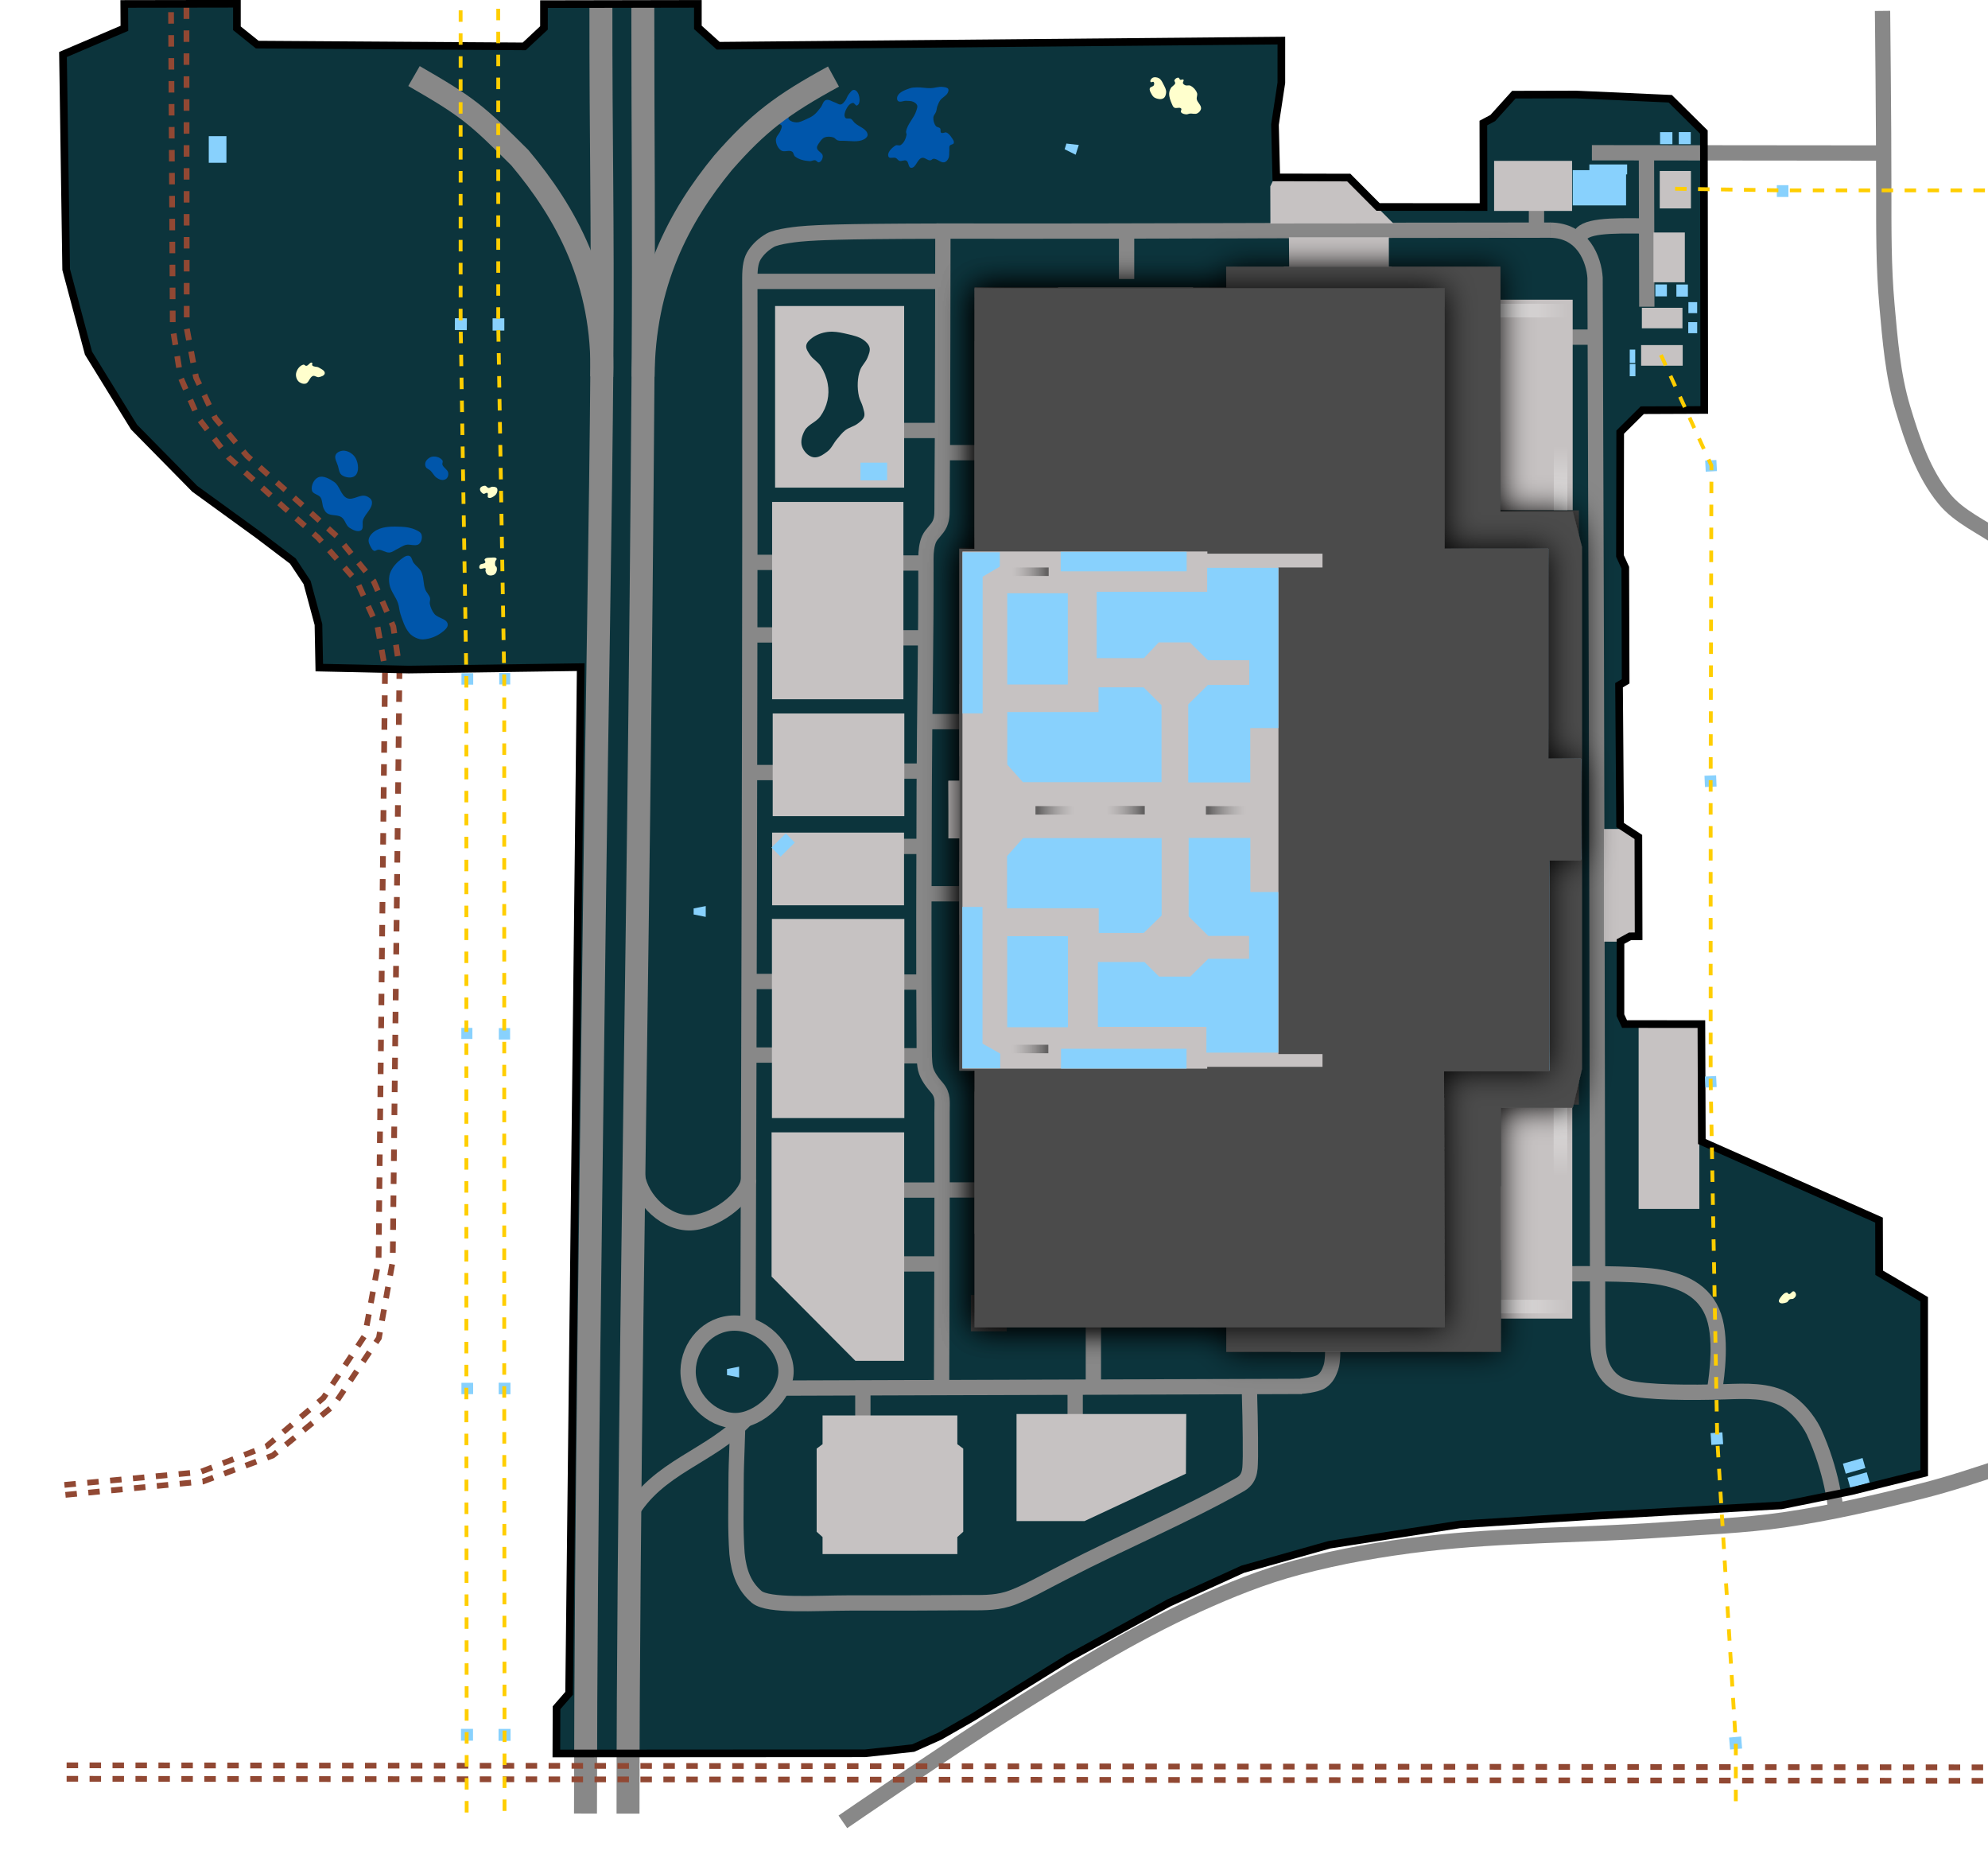
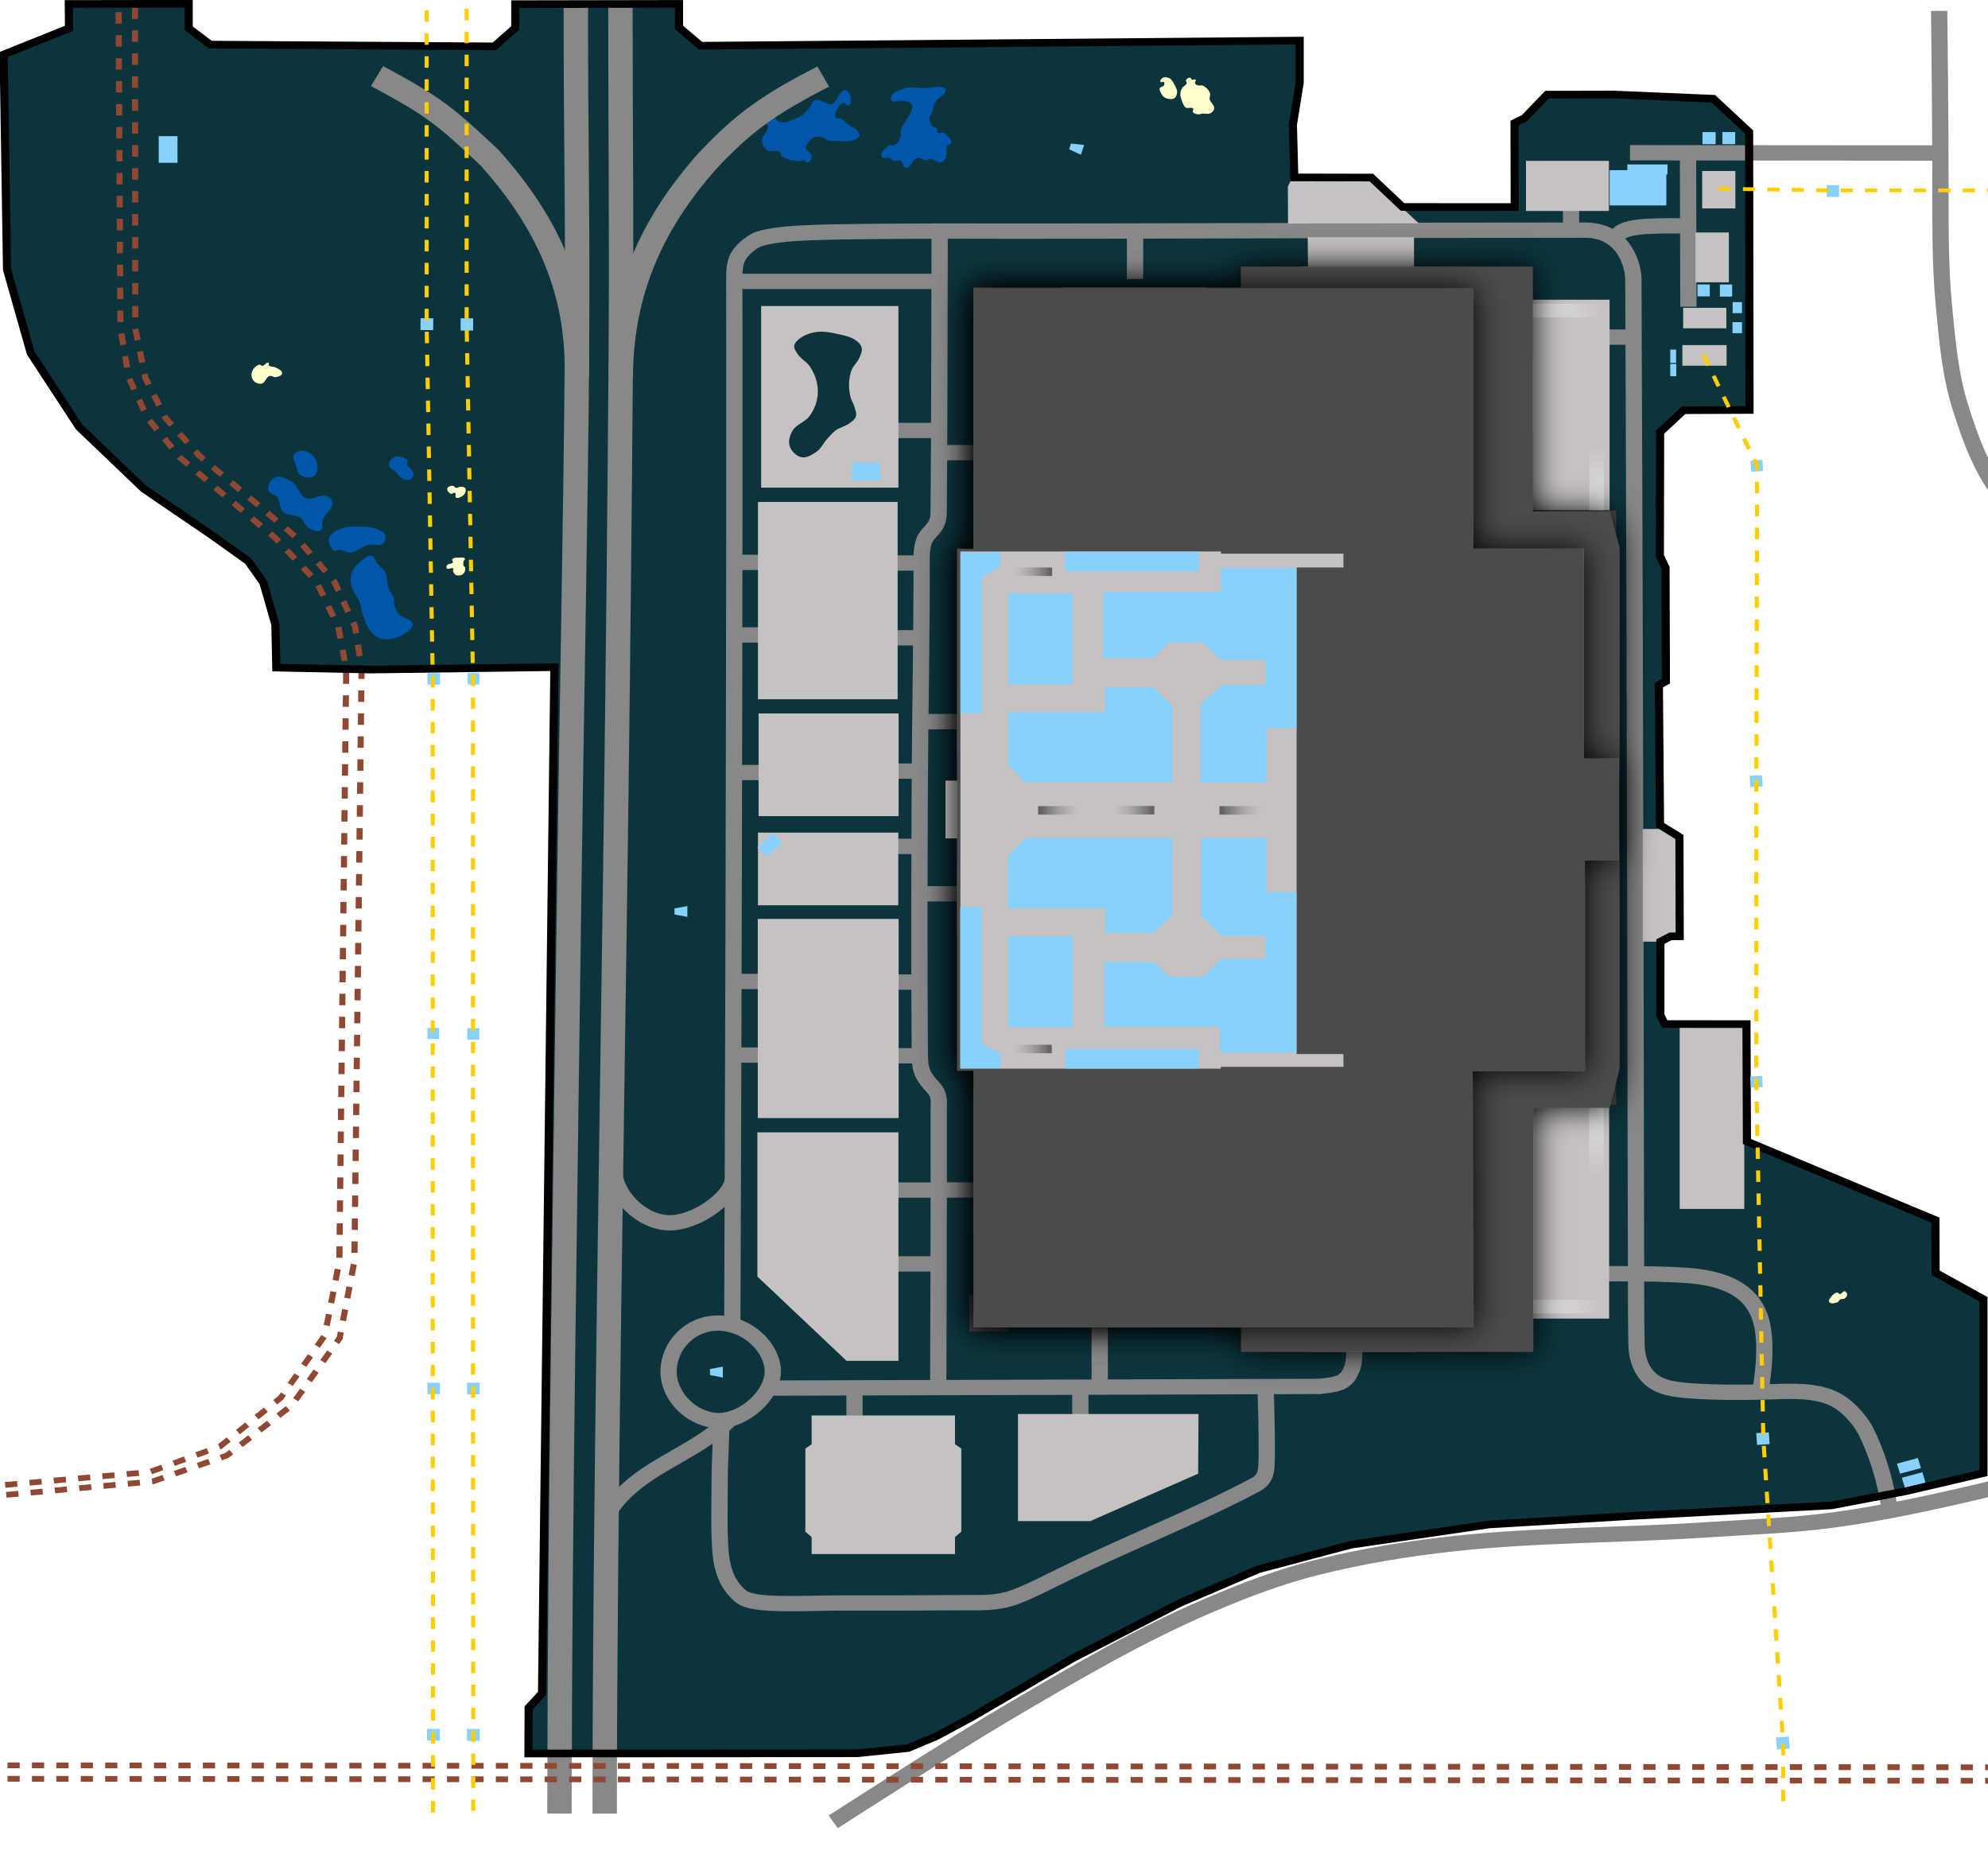
- <svg xmlns="http://www.w3.org/2000/svg" xmlns:xlink="http://www.w3.org/1999/xlink" xml:space="preserve" id="svg235" width="977.1" height="918.559" version="1.1" viewBox="0 0 977.1 977.1">
+ <svg xmlns="http://www.w3.org/2000/svg" xmlns:xlink="http://www.w3.org/1999/xlink" xml:space="preserve" id="svg235" width="977.1" height="918.559" version="1.1" viewBox="0 0 977.1 977.1" preserveAspectRatio="none">
  <style id="style_common">
    .cement { fill:#c6c2c2 }
    .land { fill:#0c343c }
    .rock { fill:#ffffcd }
    .water { fill:#0056ab }
    .wood { fill:#593700 }
    .tarmac { fill:#888 }
    .gravel { fill:#946d3e }
    .building { fill:#88d1fd }
    .map_border { fill:none;stroke:#000;stroke-width:4 }
    .fence { fill:none;stroke:#c4e3c3;stroke-width:1 }
    .road_tarmac { fill:none;stroke:#888 }
    .road_gravel { fill:none;stroke:#946d3e }
    .road_small { stroke-width:5 }
    .road_medium { stroke-width:8 }
    .road_large { stroke-width:12 }
    .railroad { fill:none;stroke:#914833;stroke-dasharray:6;stroke-width:3 }
    .danger { fill:red;fill-opacity:.4;stroke:red;stroke-dasharray:4,2;stroke-width:2 }
  </style>
  <style id="style_interchange">
    .shadow{filter:drop-shadow(0 0 8px #000)}
    .structure{ fill:#4b4b4b }
    .powerline{ fill:none;stroke:#ffce00;stroke-width:2;stroke-miterlimit:10;stroke-dasharray:6,6 }
  </style>
  <defs id="defs1">
    <linearGradient id="rampDown_l2r">
      <stop id="stop200" offset="0" style="stop-color:#777777;stop-opacity:0;" />
      <stop id="stop199" offset="1" style="stop-color:#000000;stop-opacity:0.5;" />
    </linearGradient>
    <linearGradient id="rampDown_r2l">
      <stop id="stop84" offset="0" style="stop-color:#000000;stop-opacity:0.5;" />
      <stop id="stop85" offset="1" style="stop-color:#777777;stop-opacity:0;" />
    </linearGradient>
    <linearGradient id="rampUp_l2r">
      <stop id="stop168" offset="0" style="stop-color:#ffffff;stop-opacity:0;" />
      <stop id="stop169" offset="1" style="stop-color:#ffffff;stop-opacity:0.5;" />
    </linearGradient>
    <linearGradient id="rampUp_r2l">
      <stop id="stop176" offset="0" style="stop-color:#ffffff;stop-opacity:0.5;" />
      <stop id="stop175" offset="1" style="stop-color:#ffffff;stop-opacity:0;" />
    </linearGradient>
    <linearGradient xlink:href="#rampDown_l2r" id="linearGradient199" x1="559.72" x2="580.328" y1="616.028" y2="616.028" gradientUnits="userSpaceOnUse" />
    <linearGradient xlink:href="#rampDown_l2r" id="linearGradient204" x1="615.41" x2="636.924" y1="475.45" y2="475.45" gradientUnits="userSpaceOnUse" />
    <linearGradient xlink:href="#rampDown_l2r" id="linearGradient208" x1="559.918" x2="580.392" y1="335.181" y2="335.181" gradientUnits="userSpaceOnUse" />
    <linearGradient xlink:href="#rampDown_l2r" id="linearGradient244" x1="654.3" x2="666.345" y1="622.466" y2="622.466" gradientUnits="userSpaceOnUse" />
    <linearGradient xlink:href="#rampDown_r2l" id="linearGradient178" x1="534.583" x2="551.118" y1="475.259" y2="475.259" gradientUnits="userSpaceOnUse" />
    <linearGradient xlink:href="#rampDown_r2l" id="linearGradient183" x1="562.593" x2="578.763" y1="648.223" y2="648.223" gradientUnits="userSpaceOnUse" />
    <linearGradient xlink:href="#rampDown_r2l" id="linearGradient185" x1="689.426" x2="716.388" y1="638.206" y2="638.206" gradientUnits="userSpaceOnUse" />
    <linearGradient xlink:href="#rampDown_r2l" id="linearGradient190" x1="653.566" x2="665.019" y1="326.371" y2="326.371" gradientUnits="userSpaceOnUse" />
    <linearGradient xlink:href="#rampDown_r2l" id="linearGradient192" x1="563.652" x2="577.103" y1="216.613" y2="216.613" gradientUnits="userSpaceOnUse" />
    <linearGradient xlink:href="#rampDown_r2l" id="linearGradient194" x1="547.947" x2="578.655" y1="313.955" y2="313.955" gradientUnits="userSpaceOnUse" />
    <linearGradient xlink:href="#rampDown_r2l" id="linearGradient202" x1="675.547" x2="697.621" y1="475.556" y2="475.556" gradientUnits="userSpaceOnUse" />
    <linearGradient xlink:href="#rampDown_r2l" id="linearGradient206" x1="575.148" x2="596.969" y1="475.676" y2="475.676" gradientUnits="userSpaceOnUse" />
    <linearGradient xlink:href="#rampDown_r2l" id="linearGradient240" x1="887.882" x2="887.882" y1="481.813" y2="469.194" gradientUnits="userSpaceOnUse" />
    <linearGradient xlink:href="#rampDown_r2l" id="linearGradient84" x1="655.973" x2="655.973" y1="565.05" y2="554.986" gradientUnits="userSpaceOnUse" />
    <linearGradient xlink:href="#rampUp_l2r" id="linearGradient169" x1="674.614" x2="687.492" y1="475.591" y2="475.591" gradientUnits="userSpaceOnUse" />
    <linearGradient xlink:href="#rampUp_l2r" id="linearGradient175" x1="574.559" x2="586.747" y1="475.591" y2="475.591" gradientUnits="userSpaceOnUse" />
    <linearGradient xlink:href="#rampUp_l2r" id="linearGradient229" x1="566.338" x2="574.468" y1="216.6" y2="216.6" gradientUnits="userSpaceOnUse" />
    <linearGradient xlink:href="#rampUp_l2r" id="linearGradient231" x1="547.768" x2="566.721" y1="314.02" y2="314.02" gradientUnits="userSpaceOnUse" />
    <linearGradient xlink:href="#rampUp_l2r" id="linearGradient233" x1="534.908" x2="545.617" y1="475.273" y2="475.273" gradientUnits="userSpaceOnUse" />
    <linearGradient xlink:href="#rampUp_l2r" id="linearGradient235" x1="563.23" x2="574.456" y1="648.18" y2="648.18" gradientUnits="userSpaceOnUse" />
    <linearGradient xlink:href="#rampUp_l2r" id="linearGradient237" x1="652.08" x2="652.08" y1="570.197" y2="552.706" gradientUnits="userSpaceOnUse" />
    <linearGradient xlink:href="#rampUp_l2r" id="linearGradient239" x1="688.48" x2="705.508" y1="638.044" y2="638.044" gradientUnits="userSpaceOnUse" />
    <linearGradient xlink:href="#rampUp_r2l" id="linearGradient173" x1="624.846" x2="637.665" y1="475.41" y2="475.41" gradientUnits="userSpaceOnUse" />
    <linearGradient xlink:href="#rampUp_r2l" id="linearGradient180" x1="569.985" x2="582.735" y1="615.862" y2="615.862" gradientUnits="userSpaceOnUse" />
    <linearGradient xlink:href="#rampUp_r2l" id="linearGradient187" x1="569.395" x2="583.138" y1="335.232" y2="335.232" gradientUnits="userSpaceOnUse" />
    <linearGradient xlink:href="#rampUp_r2l" id="linearGradient219" x1="887.768" x2="887.768" y1="481.878" y2="469.138" gradientUnits="userSpaceOnUse" />
    <linearGradient xlink:href="#rampUp_r2l" id="linearGradient221" x1="882.455" x2="882.455" y1="298.96" y2="261.574" gradientUnits="userSpaceOnUse" />
    <linearGradient xlink:href="#rampUp_r2l" id="linearGradient223" x1="848.279" x2="886.75" y1="182.324" y2="182.324" gradientUnits="userSpaceOnUse" />
    <linearGradient xlink:href="#rampUp_r2l" id="linearGradient225" x1="882.449" x2="882.449" y1="650.491" y2="691.245" gradientUnits="userSpaceOnUse" />
    <linearGradient xlink:href="#rampUp_r2l" id="linearGradient227" x1="848.471" x2="886.866" y1="767.817" y2="767.817" gradientUnits="userSpaceOnUse" />
    <linearGradient xlink:href="#rampUp_r2l" id="linearGradient242" x1="660.831" x2="668.614" y1="326.469" y2="326.469" gradientUnits="userSpaceOnUse" />
    <linearGradient xlink:href="#rampUp_r2l" id="linearGradient246" x1="660.571" x2="669.358" y1="622.62" y2="622.62" gradientUnits="userSpaceOnUse" />
  </defs>
  <g id="Ground_Level" data-name="Ground Level">
    <g id="Base_Terrain" class="land" data-name="Base Terrain">
      <path d="m816.069 530.62 2.145 4.638 40.176.043.231 61.355 92.636 41.079.08 27.516 23.521 13.856.018 90.846-37.972 9.438-36.744 7.449-96.386 5.404-71.785 4.546-68.048 10.614-45.401 12.824-38.391 17.498-52.854 29.013-49.816 30.879-17.22 9.853-13.949 6.225-25.19 2.73-161.375.098.085-23.886 6.578-7.562 6.071-536.368-89.927 1.258-46.756-1.014-.439-22.528-5.931-21.96-7.45-11.209-18.054-13.67-33.258-24.122-31.744-32.266-23.791-38.609-11.672-43.721L1.796 28.49 33.901 14.808l-.075-12.738 58.9-.101V14.773l10.636 8.546 139.573.925 10.325-9.642.01-12.427 80.452-.152V14.306l10.629 9.602 294.436-2.689-.005 22.034-3.329 21.897.679 27.578 37.898.084 15.306 15.373 55.157.034-.096-43.904 4.918-2.611 11.036-12.225 32.516-.08 49.232 2.214 17.588 17.406.201 145.256-32.401.133-11.547 11.464-.123 64.705 2.782 6.141.185 59.389-3.449 2.054.56 73.058 9.544 6.268.131 51.896-4.503.032-4.977 2.732z" />
    </g>
    <g id="Water" class="water">
      <path d="M190.207 334.203c3.412-.247 6.891-1.532 9.604-3.617 1.417-1.09 3.381-2.597 3.118-4.365-.433-2.904-5.161-3.063-6.985-5.363-1.191-1.502-2.005-3.357-2.37-5.239-.19-.98.355-2.022.125-2.993-.395-1.666-1.883-2.891-2.494-4.49-1.142-2.987-.679-6.501-2.121-9.355-.917-1.815-2.786-2.977-3.991-4.615-.841-1.143-.891-3.193-2.245-3.617-1.599-.501-3.289.971-4.615 1.996-2.297 1.774-4.334 4.146-5.363 6.86-.724 1.908-.746 4.104-.374 6.111.657 3.549 3.344 6.431 4.49 9.854.608 1.817.634 3.796 1.247 5.612 1.142 3.384 2.245 6.951 4.49 9.729.915 1.131 2.169 2.013 3.492 2.619 1.239.567 2.633.972 3.992.873z" />
      <path d="M166.634 287.306c2.016-.036 3.853 1.675 5.862 1.497 1.501-.133 2.752-1.23 4.116-1.871 1.464-.688 2.802-1.702 4.365-2.12 2.255-.604 5.197 1.002 6.985-.499 1.312-1.102 1.799-3.366 1.247-4.989-.41-1.205-1.844-1.824-2.994-2.37-2.269-1.077-4.849-1.515-7.358-1.621-4.4-.186-9.219-.343-13.097 1.746-1.842.992-3.673 2.694-4.115 4.739-.34 1.569.55 3.236 1.371 4.615.362.606.814 1.323 1.497 1.497.714.182 1.384-.61 2.121-.624z" />
      <path d="M143.493 251.855c-2.396-1.582-5.677-3.53-8.29-2.341-2.302 1.048-3.809 4.395-3.243 6.86.43 1.874 3.43 2.014 4.49 3.617 1.096 1.658.769 3.942 1.621 5.738.435.917.918 1.908 1.747 2.494 2.148 1.521 5.434.635 7.608 2.121 1.888 1.29 2.195 4.246 4.116 5.488 1.748 1.129 4.355 2.507 6.094 1.363 1.518-.998.456-3.626 1.015-5.355 1.116-3.451 5.359-6.303 4.615-9.853-.284-1.356-1.803-2.329-3.127-2.738-3.121-.966-6.705 2.399-9.732 1.168-3.399-1.381-3.852-6.542-6.914-8.562z" />
      <path d="M195.071 238.663c-1.477.189-2.94 1.294-3.617 2.62-.416.814-.396 1.919 0 2.744.461.959 1.728 1.256 2.494 1.995 1.147 1.105 1.817 2.701 3.119 3.617.947.667 2.085 1.277 3.242 1.247.819-.02 1.728-.362 2.246-.997.617-.759.825-1.911.623-2.869-.349-1.66-2.469-2.503-2.993-4.116-.232-.712.422-1.627 0-2.245-1.032-1.511-3.299-2.228-5.114-1.996z" />
      <path d="M148.915 235.579c-1.646-.143-3.751.596-4.507 2.065-.904 1.758.551 3.931 1.127 5.822.515 1.69.613 3.876 2.066 4.882 1.905 1.32 5.242 1.852 6.948.282 2.189-2.016 1.705-6.258.375-8.92-1.086-2.175-3.587-3.922-6.009-4.131z" />
      <path d="M374.511 73.191c.011 2.038 1.084 4.298 2.762 5.455 1.579 1.089 4.105-.423 5.724.606.842.535.766 1.942 1.549 2.559 2.091 1.648 4.955 2.229 7.61 2.424.976.072 1.931-.631 2.896-.471.753.125 1.285 1.284 2.02 1.077 1.231-.345 2.013-2.023 1.953-3.3-.08-1.718-2.836-2.467-3.03-4.176-.11-.969.599-1.885 1.145-2.694.746-1.105 1.596-2.318 2.828-2.829 1.431-.593 3.171-.47 4.647 0 .813.259 1.286 1.189 2.088 1.482 1.016.371 2.151.265 3.233.269 3.579.014 7.569.912 10.708-.808.885-.485 1.913-1.419 1.818-2.425-.291-3.085-4.667-4.083-6.869-6.263-.633-.626-1.043-1.518-1.819-1.953-.879-.493-2.357.2-2.963-.606-.839-1.116-.255-2.911.337-4.176.72-1.538 1.948-3.385 3.636-3.569.843-.092 1.371 1.665 2.156 1.347 1.478-.6 1.463-3.084 1.144-4.647-.291-1.43-1.178-3.324-2.626-3.502-1.235-.151-2.098 1.402-2.896 2.357-.805.964-1.025 2.327-1.818 3.3-.634.777-1.305 1.765-2.29 1.953-1.025.196-1.964-.709-2.963-1.01-1.601-.483-3.279-1.853-4.849-1.28-1.468.537-1.722 2.615-2.694 3.839-1.088 1.369-2.136 2.814-3.502 3.906-1.225.979-2.669 1.669-4.108 2.29-1.643.709-3.33 1.672-5.118 1.616-1.371-.043-2.948-.439-3.839-1.482-.761-.89.223-2.769-.741-3.435-1.233-.851-3.277-.265-4.445.673-1.218.979-2.249 2.92-1.684 4.378.4 1.03 2.471.493 2.964 1.482.387.776-.199 1.736-.472 2.559-.591 1.782-2.501 3.174-2.492 5.051z" />
      <path d="M438.363 52.775c-.64-.57-.623-1.789-.248-2.559 1.101-2.257 3.997-3.185 6.357-4.045 1.174-.428 2.466-.448 3.715-.495 2.424-.092 4.84.471 7.265.413 2.102-.051 4.187-.923 6.274-.66 1.019.129 2.356.195 2.889 1.073.345.569.045 1.383-.248 1.981-.82 1.678-2.886 2.436-3.962 3.963-.667.946-1.104 2.045-1.486 3.137-.318.907-.344 1.899-.661 2.807-.361 1.034-1.316 1.88-1.403 2.972-.124 1.571.338 3.308 1.321 4.54.53.664 1.72.557 2.229 1.238.455.61-.082 1.733.495 2.229.314.269.826.107 1.239.083.447-.027.89-.37 1.32-.248 1.255.358 2.152 1.565 2.89 2.642.6.877 1.485 1.961 1.156 2.972-.254.777-1.64.623-2.064 1.321-.474.779-.15 1.818-.248 2.724-.143 1.323.102 2.773-.495 3.963-.428.852-1.136 1.764-2.064 1.981-1.966.461-3.768-1.998-5.779-1.816-.588.053-.98.769-1.568.826-1.517.145-2.889-1.653-4.376-1.321-2.529.565-3.21 5.544-5.779 5.201-1.46-.195-1.092-3.025-2.394-3.715-1.07-.568-2.483.464-3.632.083-.763-.253-1.164-1.16-1.899-1.486-1.174-.522-3.271.512-3.797-.66-.942-2.097 1.676-4.653 3.632-5.861.776-.479 1.956.243 2.724-.248 1.714-1.095 2.668-3.286 3.055-5.284.111-.573-.34-1.157-.248-1.734.637-3.999 4.171-7.029 5.366-10.897.287-.929.75-1.977.413-2.889-.317-.86-1.23-1.437-2.064-1.816-1.137-.517-2.468-.425-3.715-.495-1.401-.079-3.162 1.016-4.21.083z" />
    </g>
    <g id="Structure" class="structure">
      <path d="m753.2 139.421-143.313.015v10.694H478.383v136.242h-7.971v272.834h7.921v117.698h-1.866v18.947h18.704v-2.246h114.874v13.026h143.412l.29-129.237h40.604V266.772h-41.443z" />
    </g>
    <g id="Roads" class="road_tarmac">
      <g id="Normal_Roads" class="road_medium" data-name="Normal Roads">
        <path d="M297.988 792.235c14.514-25.829 42.63-30.618 61.465-51.118" />
        <path d="M379.821 716.477c.227 12.606-14.117 26.222-26.725 26.062-12.291-.158-24.699-11.961-24.477-26.062.214-13.064 10.305-24.768 24.074-24.92 14.6-.054 26.908 12.735 27.128 24.92z" />
        <path d="M301.997 612.56c.195 11.491 12.638 26.263 26.811 26.582 12.852.288 30.38-12.701 31.501-22.739" />
        <path d="M359.939 691.106c1.321-372.342.972-539.185.949-545.514-.023-6.329.745-9.868 2.59-12.613 1.845-2.745 4.422-5.271 8.032-7.376 3.61-2.105 14.905-3.363 19.675-3.623 4.771-.26 13.585-1.076 68.095-1.173" />
        <path d="M665.64 704.86s.169 6.878-.985 9.987c-.96 2.69-1.992 5.192-4.786 7.135-2.928 2.036-10.856 2.577-10.856 2.577" />
        <path d="m649.46 724.66-270.824.884" />
        <path d="M622.084 723.162c.009 6.913.238 11.697.349 17.224.169 8.511.201 13.852.178 20.922-.28 5.229.651 10.977-5.13 14.502-28.254 16.081-62.396 30.406-91.5 45.511-8.95 4.446-22.016 12.08-30.262 14.524-7.477 2.215-14.419 1.799-22.216 1.847-20.106.123-38.313.233-60.127.154-18.706.042-42.61 1.847-48.871-3.131-6.481-5.55-9.34-12.792-10.319-22.695-.946-13.264-.479-23.843-.472-37.625.006-10.957.957-24.531.774-32.971" />
        <path d="M461.83 121.814s-.121 113.096-.434 141.108c-.05 4.421.283 7.601-1.197 10.89-1.386 3.083-4.262 5.04-5.583 7.926-1.215 2.658-1.666 6.672-1.657 9.79.125 43.479-.741 80.121-.89 120.184-.165 44.759-.337 89.709 0 134.278.026 3.371-.114 9.167.672 12.593.914 3.986 3.991 7.626 5.952 9.899 3.469 4.023 2.682 7.418 2.698 12.778.127 46.257-.239 140.566-.239 140.566" />
        <path d="M458.678 120.766c109.513.22 210.884-.521 320.668-.476" />
        <path d="M865.294 726.364s3.976-21.391.359-35.737c-3.619-14.345-14.901-21.096-30.913-23.378-12.999-1.853-44.156-1.46-44.156-1.46" />
        <path d="M804.108 666.926c-.166-48.595-.157-224.139-1.309-521.737-.584-9.27-6.133-24.868-23.61-24.893" />
        <path d="M928.608 788.664s-1.77-19.587-11.561-40.655c-3.032-6.024-8.537-12.665-14.343-16.093-9.284-5.477-21.34-4.802-32.03-4.461-17.847.57-41.109.451-50.892-2.114-11.832-3.101-15.228-13.359-15.429-22.457-.29-13.025-.224-29.371-.245-35.468" />
        <path d="M440.026 660.637h18.958" />
        <path d="M440.353 622.038h18.23" />
        <path d="M438.953 551.842h11.213" />
        <path d="M438.588 513.321h12.005" />
        <path d="M438.565 442.399h12.005" />
        <path d="M375.792 513.006h-13.28" />
        <path d="M375.792 551.477h-13.371" />
        <path d="M377.003 403.803H362.33" />
        <path d="M438.766 333.368h12.005" />
        <path d="M439.211 294.275h11.56" />
        <path d="M377.731 293.95h-15.777" />
        <path d="M377.395 331.869h-15.777" />
        <path d="M440.38 225.005h18.514" />
        <path d="M360.529 147.078h100.137" />
        <path d="M557.872 121.847v23.994" />
        <path d="M540.512 721.918v-31.135" />
        <path d="M530.987 723.493v15.828" />
        <path d="M419.982 727.628v14.124" />
        <path d="M451.375 403.056H439.37" />
        <path d="M790.79 176.219h15.226" />
        <path d="M462.993 236.599h18.514" />
        <path d="M454.276 377.185h18.513" />
        <path d="M454.562 467.165h18.513" />
        <path d="M462.355 621.979h18.514" />
        <path d="M772.168 109.12v8.945" />
        <path d="m829.667 81.779.183 78.53" />
        <path d="m954.165 79.985-153.021-.15" />
        <path d="M828.682 118.11c-17.28-.202-32.747-.317-33.909 6.061" />
        <path d="M1192.12 743.125s-48.74 1.164-73 3.289c-20.26 1.774-40.6 3.689-60.5 7.891-28.84 6.091-56.25 17.803-84.838 24.991-23.894 6.006-47.958 11.585-72.341 15.125-21.113 3.067-42.506 3.761-63.789 5.261-41.18 2.903-82.634 2.433-123.636 7.234-22.55 2.641-44.649 6.501-66.595 12.321-18.23 4.834-35.366 11.77-52.545 19.554-34.948 15.836-67.128 36.028-99.653 56.382-28.817 18.034-85.692 57.081-85.692 57.081" />
        <path d="M1060.73 753.004s2.48-254.858 3.26-383.25c.08-12.184-1.07-24.57-4.4-36.288-2.97-10.406-6.74-21.141-13.67-29.446-8.04-9.617-20.55-14.355-30.74-21.642-9.97-7.129-21.986-12.12-29.758-21.599-11.026-13.457-16.753-30.775-21.751-47.439-5.202-17.344-6.625-35.656-8.252-53.69-1.814-20.111-1.672-40.364-1.672-60.557.009-35.018-.649-93.394-.649-93.394" />
      </g>
      <g id="Highways" class="road_large">
        <path d="M404.624 40.014c-26.897 14.676-39.424 24.139-57.743 45.085-23.053 28.049-41.54 62.746-41.782 111.785" />
        <path d="M274.968 947.923c.148-153.392 2.956-330.318 4.832-484.737.938-77.21 3.189-196.881 3.744-274.029.556-77.149-.585-111.774-.511-188.473" />
        <path d="M185.312 39.755c28.247 16.232 32.586 20.032 55.308 42.648 24.094 28.658 44.204 64.643 42.85 114.469" />
        <path d="M297.208 947.95c0-153.401 3.694-367.166 5.571-521.626.938-77.23 1.727-154.46 2.281-231.557.553-77.097-.121-117.144-.121-193.843" />
      </g>
    </g>
    <g id="Rocks" class="rock">
      <path d="M124.848 199.267c.903.968 2.482 1.57 3.768 1.256 1.812-.443 2.111-3.472 3.894-4.02.981-.301 2.005.814 3.014.629 1.223-.225 3.019-.773 3.14-2.01.142-1.444-1.898-2.264-3.14-3.015-1.02-.616-2.651-.196-3.391-1.13-.287-.363.282-1.163-.125-1.382-1.008-.539-1.874 1.575-3.015 1.633-.543.028-.977-.75-1.507-.628-1.85.427-3.325 2.425-3.768 4.271-.353 1.471.099 3.289 1.13 4.396z" />
      <path d="M219.832 255.386c.233-.97 1.59-1.515 2.587-1.504.729.009 1.14 1.056 1.864 1.143.649.077 1.212-.585 1.865-.601.851-.022 1.904.022 2.466.661.4.456.366 1.211.24 1.804-.174.828-.653 1.65-1.323 2.166-.945.727-2.414 1.649-3.428 1.022-.693-.428.251-1.946-.421-2.406-.591-.404-1.446.7-2.105.421-.989-.418-1.995-1.663-1.745-2.706z" />
      <path d="M219.652 297.127c-.408-.444-.216-1.304.12-1.804.585-.871 2.376-.437 2.827-1.384.23-.483-.636-1.105-.361-1.564.599-.996 2.207-.857 3.368-.902.979-.037 2.444-.332 2.887.542.232.455-.554.883-.661 1.383-.168.784-.256 1.668.06 2.406.112.26.502.336.601.601.311.828.177 1.838-.18 2.647-.269.609-.768 1.188-1.383 1.443-.945.392-2.192.467-3.068-.06-.707-.426-1.04-1.356-1.203-2.165-.071-.356.36-.81.121-1.083-.688-.783-2.423.708-3.128-.06z" />
      <path d="M571.336 40.744c.964-.605 2.408-.404 3.412.131 1.244.662 1.848 2.16 2.494 3.413.635 1.229 1.387 2.556 1.313 3.938-.063 1.153-.454 2.555-1.444 3.15-1.277.768-3.124.393-4.463-.263-.835-.409-1.397-1.28-1.837-2.1-.472-.879-1.111-1.944-.788-2.888.284-.828 1.739-.778 2.1-1.575.236-.52.288-1.319-.131-1.706-.385-.357-1.287.439-1.575 0-.418-.639.272-1.694.919-2.1z" />
      <path d="M582.886 41.926c-.203.502.524 1.05.394 1.575-.268 1.083-1.678 1.525-2.232 2.494-.5.877-.892 1.878-.918 2.888-.05 1.899.68 3.773 1.443 5.513.293.667.569 1.444 1.182 1.837 1.041.668 2.898-.438 3.675.525.385.478-.451 1.313-.131 1.837.52.854 1.761 1.085 2.756 1.181.623.061 1.216-.317 1.837-.394 1.304-.16 2.766.461 3.938-.131.945-.478 1.843-1.442 1.969-2.494.211-1.769-1.886-3.109-2.232-4.856-.212-1.074.502-2.251.132-3.281-.577-1.603-1.892-3.038-3.413-3.806-.824-.416-1.91.106-2.756-.263-.483-.21-1-.555-1.181-1.05-.213-.581.667-1.37.262-1.837-.373-.43-1.188.235-1.706 0-.424-.192-.459-.982-.919-1.05-.817-.121-1.791.547-2.1 1.313z" />
      <path d="M899.989 677.837c.766-1.033 1.863-2.249 3.15-2.231.437.006.613.761 1.05.787.958.057 1.56-1.669 2.493-1.443.708.171 1.188 1.109 1.182 1.837-.009.789-.658 1.53-1.313 1.969-.556.372-1.379.078-1.969.394-.654.35-.884 1.302-1.575 1.575-1.221.482-3.187.946-3.937-.132-.553-.795.342-1.978.919-2.756z" />
    </g>
    <g id="Pavement" class="cement">
      <g id="Outdoors">
        <path d="m697.319 116.767-23.967-23.931-38.201.057-2.152 4.546.06 19.383" />
        <path d="M750.017 84.08v26.178h40.763V84.08Z" />
        <path d="M753.27 266.653V156.656h37.83v109.997z" />
        <path d="M836.617 108.941V89.374h16.313v19.567z" />
        <path d="M833.325 147.552v-26.03h16.411v26.03z" />
        <path d="M827.27 171.602v-10.717h21.225v10.717z" />
        <path d="M826.876 191.159v-10.788h21.746v10.788z" />
        <path d="M500.329 739.078v55.964h35.574l52.986-24.776.175-31.188z" />
        <path d="M374.1 159.958v94.911h67.476v-94.911zm29.993 13.414c2.631.058 5.28.645 7.842 1.245 2.963.695 6.116 1.36 8.56 3.172 1.334.988 2.651 2.344 3.014 3.963.39 1.74-.457 3.572-1.11 5.231-.902 2.295-2.926 4.039-3.805 6.342-.806 2.111-1.153 4.402-1.268 6.659-.124 2.437.099 4.912.634 7.292.433 1.926 1.587 3.635 2.06 5.55.395 1.604 1.133 3.34.635 4.915-.495 1.57-2.031 2.634-3.329 3.646-1.94 1.511-4.553 1.988-6.501 3.487-1.718 1.323-3.034 3.106-4.439 4.757-1.734 2.037-2.781 4.728-4.914 6.342-2.136 1.616-4.822 3.527-7.451 3.012-2.676-.526-5.025-3.113-5.867-5.708-.861-2.652.081-5.803 1.428-8.245 1.753-3.177 5.944-4.361 8.085-7.291 1.813-2.483 3.13-5.403 3.805-8.402.64-2.836.678-5.861.159-8.721-.59-3.244-1.872-6.416-3.646-9.195-1.488-2.332-4.218-3.695-5.709-6.025-.921-1.438-2.131-3.064-1.902-4.756.223-1.644 1.688-2.962 3.011-3.963 2.31-1.746 5.219-2.785 8.087-3.171.869-.118 1.744-.156 2.621-.136z" />
        <path d="M372.54 365.491V262.363h68.645v103.128z" />
        <path d="M372.853 426.591v-53.676h68.817v53.676z" />
        <path d="M372.54 473.186v-37.991h68.98v37.991z" />
        <path d="M372.452 584.402V480.308h69.224v104.094z" />
        <path d="M372.261 591.856v75.385l43.839 44.058h25.488V591.856Z" />
        <path d="M398.917 739.835v15.024l-3.084 2.312v43.457l3.084 2.772v8.899h70.467V803.4l3.084-2.772v-43.457l-3.084-2.312v-15.024z" />
        <path d="M807.415 433.295v58.902h8.776l4.716-2.908 4.607-.012-.001-51.637-9.322-4.345z" />
        <path d="M825.573 631.894v-95.446h31.733v95.446z" />
        <path d="M753.564 689.211V577.41h37.322v111.801z" />
        <path d="m694.997 139.56-.013-15.547h-52.238l.121 15.547" />
      </g>
      <g id="Garage">
        <path d="m640.058 139.454.306 147.744h-59.291v11.087h23.662v9.911H569.85V265.52h22.778V150.123h-70.597v59.451l-6.407.131.064-10.44-3.871-.08.033-12.249-9.61-8.672h-23.792v124.959h16.532l.003 54.312h-24.575v37.724h71.244v55.185h-71.244v38.149h66.334l-.325 103.897h-35.889v-9.508h11.127v-12.404h-33.28v74.297h34.136v48.654l53.259.153v-23.595h47.224v-97.231h24.856v-10.437h-24.856v-.009h-6.569v-2.862h-25.838v-12.111h22.823v1.042h-21.715v10.016l61.362.171v-12.372h.361v12.374h.288v147.835H695.5v-29.25h25.546v-18.657h32.886v-38.553H696.85v-61.058h80.636v-.161h.434v-32.682h16.315v-59.124H777.92v-18.937h16.315v-50.673H777.92v-18.176h16.315v-58.991H777.92v-35.578h-51.274v242.439h-83.191v11.765h-.474v-6.464h-22.89v-20.234h-5.35v-21.634H567.68v-14.247l5.064-.152-.128-12.706-4.936-.044v-15.511h54.179v-49.984H567.68l.029-63.067 45.782-.133v-7.109h60.703V286.56h24.449v-60.784l55.401-.13v-38.238l-32.696.129v-18.281h-24.777l-.176-29.802zM515.851 272.319h33.902v13.217h-33.902z" />
        <path d="M464.694 408.354h7.064v6.801h14.375v15.2h-14.476v7.164h-6.66z" />
      </g>
    </g>
    <g id="Ramps" class="road_small road_tarmac" transform="translate(-.000027 .187718) scale(.889258)">
      <g id="Big_Ramps" class="road_medium">
        <path d="M887.774 182.359h-40.707" style="stroke:url(#linearGradient223)" />
        <path d="M882.511 261.056v38.665" style="stroke:url(#linearGradient221)" />
        <path d="M882.425 692.379V649.25" style="stroke:url(#linearGradient225)" />
        <path d="M887.865 767.758h-40.459" style="stroke:url(#linearGradient227)" />
      </g>
      <path d="M655.935 571.142v-19.26" style="stroke:url(#linearGradient237);stroke-width:12" />
      <path d="M546.722 313.967h21.117" style="stroke:url(#linearGradient231)" />
      <path d="M565.164 216.675h10.421" style="stroke:url(#linearGradient229)" />
      <path d="M533.862 475.348h12.745" style="stroke:url(#linearGradient233)" />
      <path d="M562.426 648.287h12.938" style="stroke:url(#linearGradient235)" />
      <path d="M687.449 638.098h18.962" style="stroke:url(#linearGradient239)" />
      <path d="M887.832 468.502v14.181" style="stroke:url(#linearGradient219)" />
      <path d="M669.87 326.436h-10.201" style="stroke:url(#linearGradient242)" />
      <path d="M670.155 622.504H659.9" style="stroke:url(#linearGradient246)" />
    </g>
    <g id="Train_Tracks" class="railroad" data-name="Train Tracks">
      <path d="m2.542 776.146 70.972-6.723 34.676-13.434 29.825-25.398 21.634-32.581 7.143-38.784 3.372-309.83-3.879-21.637-10.66-23.604-20.353-23.011-17.624-15.649-29.107-26.277-16.026-20.699-9.225-21.195-4.093-25.753-.926-169.512" />
      <path d="m3.084 781.34 71.881-6.983 36.494-13.564 31.904-26.176 23.599-35.278 7.224-40.113 3.533-309.96-3.23-21.766-10.271-23.735-18.924-23.14-17.884-16.168-29.367-26.148-16.675-19.79-10.004-21.195-4.872-25.753-.146-169.512" />
      <path d="M3.694 922.704 1188.62 923.967" />
      <path d="M3.694 929.756 1188.62 931.019" />
    </g>
    <g id="Buildings" class="building">
      <path d="M823.895 190.235v6.416h-2.97v-6.416z" />
      <path d="M823.8 182.724v6.965h-2.875v-6.965z" />
      <path d="M856.188 168.381v5.781h-4.661v-5.781z" />
      <path d="M799.816 85.957v2.98h-8.694v18.437h27.889V91.158h.561v-5.201z" />
      <path d="M856.178 157.924v5.755h-4.577v-5.755z" />
      <path d="M851.338 148.713v6.319h-6.024v-6.319z" />
      <path d="M840.348 148.681v6.222h-6.03v-6.222z" />
      <path d="M852.833 69.034v6.333h-6.264v-6.333z" />
      <path d="M843.238 69.062v6.302h-6.457v-6.302z" />
      <path d="m372.231 443.004 7.447-7.388 4.744 4.78-7.447 7.389z" />
      <path d="M418.735 251.076h13.931v-9.243h-13.931z" />
      <path d="M637.137 528.687h-10.462v3.731h10.462z" />
      <path d="m933.863 770.275 10.279-2.946-1.502-5.241-10.279 2.947z" />
      <path d="m934.754 772.4 10.073-2.878 1.542 5.394-10.074 2.878z" />
      <path d="M78.011 71.169V85.09h9.235V71.169Z" />
      <path d="M348.959 715.574v3.164l6.329 1.26v-5.659z" />
      <path d="m531.245 80.876 1.638-5.099-6.476-.744-.93 2.977z" />
      <path d="M331.513 474.824v3.164l6.329 1.26v-5.659z" />
    </g>
    <g id="Limit" class="map_border">
      <path d="m816.069 530.62 2.145 4.638 40.176.043.231 61.355 92.636 41.079.08 27.516 23.521 13.856.018 90.846-37.972 9.438-36.744 7.449-96.386 5.404-71.785 4.546-68.048 10.614-45.401 12.824-38.391 17.498-52.854 29.013-49.816 30.879-17.22 9.853-13.949 6.225-25.19 2.73-161.375.098.085-23.886 6.578-7.562 6.071-536.368-89.927 1.258-46.756-1.014-.439-22.528-5.931-21.96-7.45-11.209-18.054-13.67-33.258-24.122-31.744-32.266-23.791-38.609-11.672-43.721L1.796 28.49 33.901 14.808l-.075-12.738 58.9-.101V14.773l10.636 8.546 139.573.925 10.325-9.642.01-12.427 80.452-.152V14.306l10.629 9.602 294.436-2.689-.005 22.034-3.329 21.897.679 27.578 37.898.084 15.306 15.373 55.157.034-.096-43.904 4.918-2.611 11.036-12.225 32.516-.08 49.232 2.214 17.588 17.406.201 145.256-32.401.133-11.547 11.464-.123 64.705 2.782 6.141.185 59.389-3.449 2.054.56 73.058 9.544 6.268.131 51.896-4.503.032-4.977 2.732z" />
    </g>
    <g id="Powerline_Towers" class="building">
      <path d="m206.713 166.32 6.246.056-.056 6.186-6.246-.057z" />
      <path d="M226.406 166.376h6.133v6.414h-6.133z" />
      <path d="M210.129 351.863h6.138v5.99h-6.138z" />
      <path d="M229.878 351.765h5.742v5.989h-5.742z" />
      <path d="M210.062 537.267h5.785v5.784h-5.785z" />
      <path d="M229.66 537.381h5.898v5.974h-5.898z" />
      <path d="M210.11 722.77h6.118v5.934h-6.118z" />
      <path d="M229.579 722.724h6.164v6.027h-6.164z" />
      <path d="M209.878 903.647h6.285v6.181h-6.285z" />
      <path d="M229.509 903.674h6.286v6.234h-6.286z" />
      <path d="m872.869 908.191 6.292-.524.52 6.269-6.294.516z" />
      <path d="m863.191 749.083 6.169-.411.412 6.168-6.17.41z" />
      <path d="m860.229 562.697 5.862-.288.285 5.763-5.863.289z" />
      <path d="m860.009 405.48 6.08-.25.242 5.886-6.08.25z" />
      <path d="m860.361 240.737 5.864-.308.305 5.805-5.863.308z" />
      <path d="M897.839 96.79h6.056v6.164h-6.056z" />
      <path d="M1034.99 96.753h6.22v6.075h-6.22z" />
    </g>
    <g id="Powerlines" class="powerline">
      <path d="M212.849 947.372v-40.417l-.157-181.374V354.778l-3-185.797V0" />
      <path d="M232.639 946.554v-39.59l-.15-181.239V354.733l-3.137-185.57V.326" />
      <path d="m844.643 98.645 56.353.862h292.184" />
      <path d="m837.239 185.53 26.394 57.828-.398 164.86v157.168l3.448 186.877 9.708 158.943v33.009" />
    </g>
  </g>
  <g id="First_Floor" data-name="First Floor">
    <g id="Structure-1" class="structure shadow" data-name="Structure">
      <path d="M609.974 139.454v10.948H478.506v136.724h-7.951v272.502h7.927v134.083h131.534v12.817h143.553V579.065h37.599l4.791-20.333V285.9l-4.791-18.552h-37.824V139.454Z" />
    </g>
    <g id="Floor-1" class="cement">
      <path d="M479.903 151.86v26.347h21.001v29.366h-21.001v67.157h6.541v9.871h43.575v3.838h-57.823v119.585h-7.502v30.201h7.404v119.927h52.122v1.363h-5.651v2.241H499.67v27.765h-19.838v103.135H723.2V561.869h-78.838v-2.443h-63.107v-1.457h86.482v-50.078h2.88v50.078h106.75V448.405h17.38v-50.434h-17.444V288.1H669.279v49.694h-1.903V288.1h-97.584v-3.424H723.88V151.86Zm204.271 22.568h13.283v87.454h-13.54v-.947h12.455v-85.571h-12.198ZM548.19 249.982h.754v6.561l7.3 7.3h15.626v.643h-16.028l-7.652-7.653z" />
    </g>
    <g id="Enclosed_Spaces-1" class="building" data-name="Enclosed Spaces">
      <path d="M472.262 288.496v113.42h10.519V301.098l8.859-5.114v-7.488z" />
      <path d="M472.156 444.455v113.731h19.63v-7.442l-9.203-5.314V444.455Z" />
      <path d="M494.931 488.431v51.814h32.956v-51.814z" />
      <path d="M637.593 447.566v53.928h-36.872l-11.143 10.543H576.45l-9.966-9.932h-23.768v43.027l57.262.139v4.666h42.209v-33.172h16.601v-69.199z" />
      <path d="M590.296 436.714v41.659l10.503 10.667h21.975v-52.326z" />
      <path d="M543.087 359.037v13.073h-48.198v43.919h81.549v-47.43l-9.285-9.562z" />
      <path d="M494.685 305.879v52.405h33.411v-52.405z" />
      <path d="M600.239 296.535v4.595h-57.152v42.749h23.54l9.647-9.186h13.631l11.023 10.565h36.356v54.295h21.484v-70.91h-16.98v-32.107z" />
      <path d="m600.903 357.649-10.667 10.667v41.758h32.501v-52.425z" />
      <path d="M649.639 525.195v16.742h18.132v-16.742z" />
      <path d="M479.793 589.324V633.1h19.921v-43.776z" />
      <path d="M649.426 304.899v16.785h17.936v-16.785z" />
      <path d="M486.043 641.035v26.131h18.526v-22.392h-9.324v-3.739z" />
      <path d="M479.961 240.494v34.199h40.797v-17.737h-4.93v-16.462z" />
      <path d="M479.851 151.684v21.058h36.098v-21.058z" />
      <path d="M565.051 151.736v8.284h7.72v5.426h34.183v-13.71z" />
      <path d="M665.304 584.742v43.455h25.401v-43.455z" />
      <path d="m724.573 286.847.08 45.361 36.196-.029.167 67.751-18.505-.01v46.387l18.485.019.051 68.072-36.432-.088-.079 45.203h54.489V449.311h16.46v-52.742h-17.104V286.847Z" />
      <path d="M576.552 431.182v46.893l-9.472 9.472h-24.364v-12.983h-47.885l.079-43.382z" />
    </g>
    <g id="Ramps-1" class="road_tarmac road_small" data-name="Ramps" transform="translate(.339458 .675452) scale(.888877)">
      <path d="M655.957 554.108v11.925" style="stroke:url(#linearGradient84);stroke-width:12" />
      <path d="M583.691 335.255H568.87" style="stroke:url(#linearGradient187)" />
      <path d="M652.432 326.343h13.403" style="stroke:url(#linearGradient190)" />
      <path d="M579.816 313.94h-33.074" style="stroke:url(#linearGradient194)" />
      <path d="M563.053 216.585h17.896" style="stroke:url(#linearGradient192)" />
      <path d="M717.221 638.191h-28.934" style="stroke:url(#linearGradient185)" />
      <path d="M561.802 648.207h18.351" style="stroke:url(#linearGradient183)" />
      <path d="M583.585 615.841h-14.653" style="stroke:url(#linearGradient180)" />
      <path d="M533.691 475.249h18.362" style="stroke:url(#linearGradient178)" />
      <path d="M573.383 475.528h14.56" style="stroke:url(#linearGradient175)" />
      <path d="M638.579 475.435h-14.653" style="stroke:url(#linearGradient173)" />
      <path d="M673.541 475.528h14.838" style="stroke:url(#linearGradient169)" />
      <path d="M887.832 468.502v14.181" style="stroke:url(#linearGradient240)" />
      <path d="M652.985 622.444h14.07" style="stroke:url(#linearGradient244)" />
    </g>
  </g>
  <g id="Second_Floor" data-name="Second Floor">
    <g id="Structure-2" class="structure shadow" data-name="Structure">
      <path d="M478.391 150.707v136.225h-7.941v272.691h8.001v134.16l245.835.01-.453-133.83h55.112V449.782h16.527v-53.269h-17.089V286.785h-54.232V150.707Zm101.016 190.75h8.169l5.72 5.748v8.211l-5.72 5.749h-8.169l-5.721-5.749v-8.211zm.457 73.049h7.368l2.522 2.522h28.601l2.815 2.791v7.215l-2.878 2.876h-28.653l-2.589 2.588h-7.232l-2.587-2.588h-28.387l-2.961-2.961v-7.13l2.793-2.791h28.646zm-81.455 2.522h30.392l2.815 2.791v7.215l-2.878 2.876H498.58l-2.961-2.961v-7.13zm80.918 68.909h8.152l5.706 5.741v8.202l-5.706 5.744h-8.152l-5.707-5.744v-8.202z" />
    </g>
    <g id="Floor-2" class="cement" data-name="Floor">
      <path d="M472.049 288.252v270.324h127.979v-.96H660.3v-6.669h-23.032v-254.34h23.033v-7.21h-60.193v-1.145z" />
    </g>
    <g id="Enclosed_Spaces-2" class="building" data-name="Enclosed Spaces">
      <path d="M590.315 437.982v41.026l10.292 10.179h21.313v11.945h-21.313l-9.434 9.331h-16.296l-7.719-7.634h-24.297v33.9h56.744v13.475h37.571v-83.953h-14.591v-28.269z" />
      <path d="M495.451 489.342v47.582h31.759v-47.582z" />
      <path d="m503.735 438.051-8.354 9.416v27.258h47.928v12.921h23.503l9.39-9.148v-40.447z" />
      <path d="M523.58 548.17v10.345h65.631V548.17Z" />
      <path d="M471.959 474.044v84.349l19.852-.029v-7.659l-9.265-5.224v-71.437z" />
      <path d="M600.013 296.802v12.535h-57.792v34.64h24.73l7.719-8.208h16.296l9.434 9.331h21.616v12.885H600.4l-10.292 10.18v40.806h32.426v-28.418h14.69v-83.751z" />
      <path d="M495.47 310.104v47.666h31.681v-47.666z" />
      <path d="M543.197 359.27v12.902h-47.715v27.48l8.165 9.159h72.488v-40.212l-9.357-9.329z" />
      <path d="M523.41 288.419v10.209h65.87v-10.209z" />
      <path d="M472.068 288.672v84.208h10.539v-71.437l8.973-5.291v-7.48z" />
    </g>
    <g id="Ramps-2" class="road_tarmac road_small" transform="translate(.294605 .974665) scale(.888648)">
      <path d="M558.473 335.185h23.139" style="stroke:url(#linearGradient208)" />
      <path d="M598.056 475.547h-24.22" style="stroke:url(#linearGradient206)" />
      <path d="M613.831 475.454h24.313" style="stroke:url(#linearGradient204)" />
      <path d="M698.707 475.56h-24.605" style="stroke:url(#linearGradient202)" />
      <path d="M558.541 615.899h22.873" style="stroke:url(#linearGradient199)" />
    </g>
  </g>
</svg>
